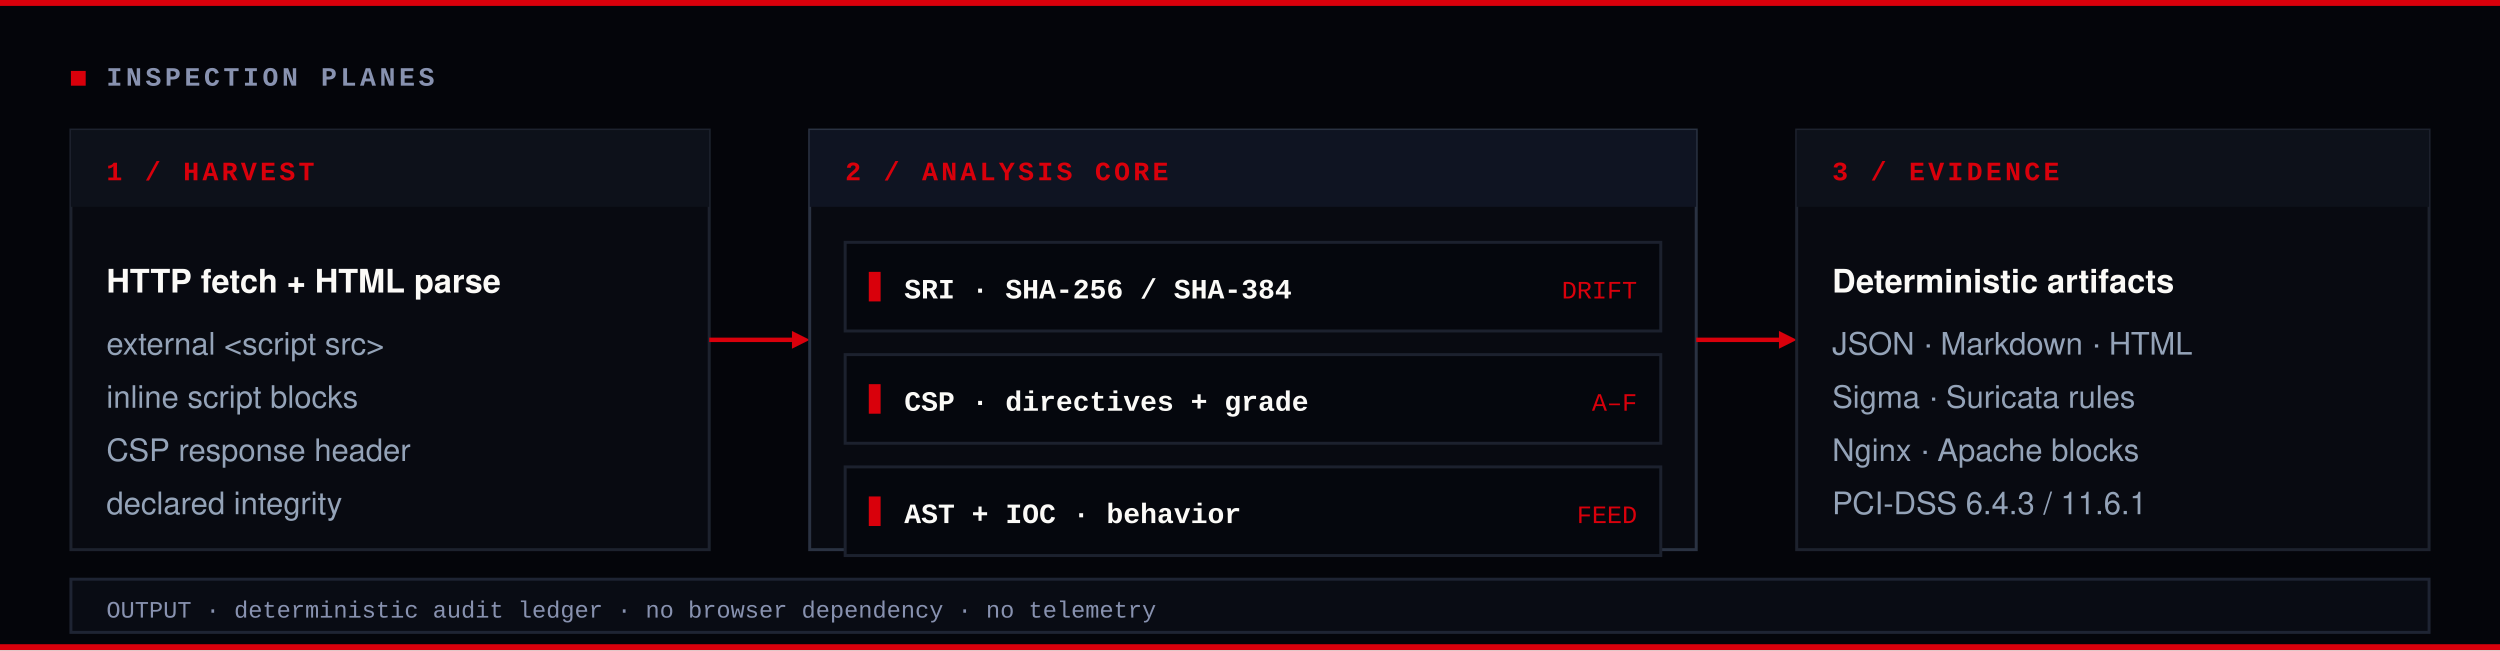
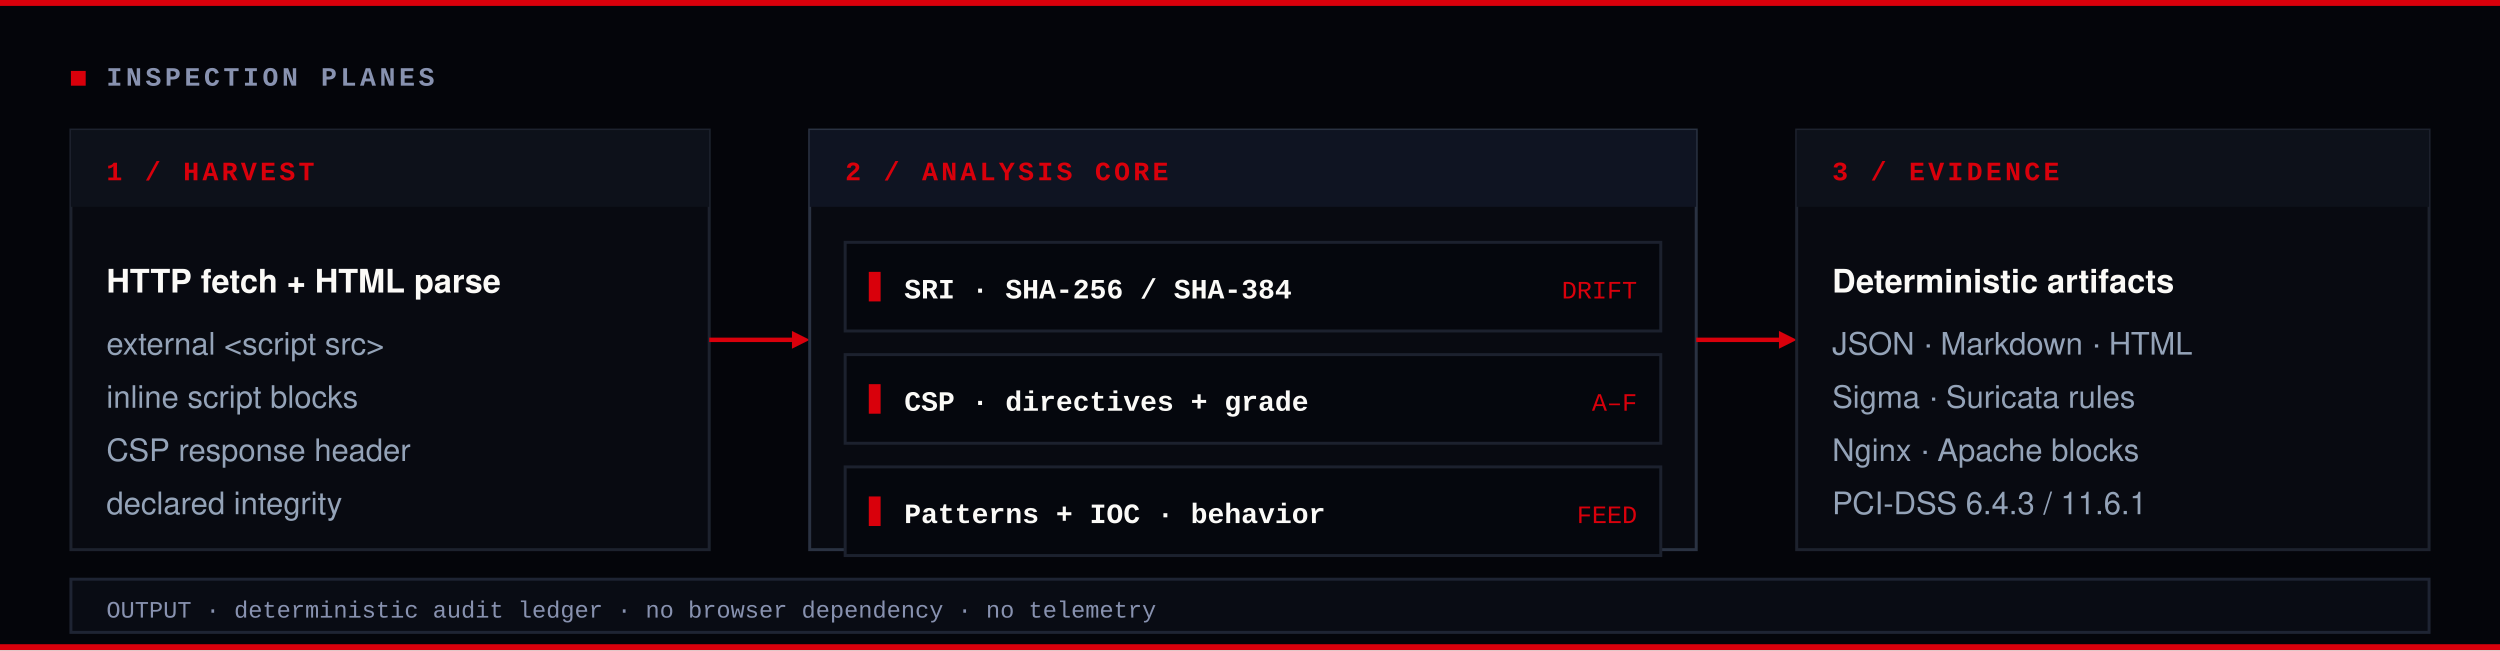
<svg xmlns="http://www.w3.org/2000/svg" viewBox="0 0 846 220" width="846" height="220" role="img" aria-label="ScriptSentinel inspection planes: HTTP harvest, cryptographic and CSP analysis, behavioral scanning, and actionable evidence.">
  <style>
    .mono { font-family: ui-monospace, SFMono-Regular, "SF Mono", Menlo, Consolas, "Liberation Mono", monospace; }
    .sans { font-family: "Segoe UI", "Helvetica Neue", Helvetica, Arial, sans-serif; }
  </style>
  <rect width="846" height="220" fill="#04050a" />
  <rect width="846" height="2" fill="#d9000b" />
  <rect x="24" y="24" width="5" height="5" fill="#d9000b" />
  <text x="36" y="29" class="mono" font-size="9" font-weight="700" fill="#8892b0" letter-spacing="1.2">INSPECTION PLANES</text>
  <g transform="translate(24 44)">
    <rect width="216" height="142" fill="#080a11" stroke="#1d222e" stroke-width="1" />
    <rect width="216" height="26" fill="#0d111a" />
    <text x="12" y="17" class="mono" font-size="9" font-weight="700" fill="#d9000b" letter-spacing="1.1">1 / HARVEST</text>
    <text x="12" y="55" class="sans" font-size="11" font-weight="600" fill="#fbfaf7">HTTP fetch + HTML parse</text>
    <text x="12" y="76" class="sans" font-size="10.5" fill="#94a3b8">external &lt;script src&gt;</text>
    <text x="12" y="94" class="sans" font-size="10.5" fill="#94a3b8">inline script blocks</text>
    <text x="12" y="112" class="sans" font-size="10.5" fill="#94a3b8">CSP response header</text>
    <text x="12" y="130" class="sans" font-size="10.5" fill="#94a3b8">declared integrity</text>
  </g>
  <g transform="translate(240 115)">
    <line x1="0" y1="0" x2="28" y2="0" stroke="#d9000b" stroke-width="1.5" />
    <path d="M28 -3 L34 0 L28 3 Z" fill="#d9000b" />
  </g>
  <g transform="translate(274 44)">
    <rect width="300" height="142" fill="#080a11" stroke="#2a3242" stroke-width="1" />
    <rect width="300" height="26" fill="#0f1422" />
    <text x="12" y="17" class="mono" font-size="9" font-weight="700" fill="#d9000b" letter-spacing="1.1">2 / ANALYSIS CORE</text>
    <g transform="translate(12 38)">
      <rect width="276" height="30" fill="#05070d" stroke="#1c212e" stroke-width="1" />
      <rect x="8" y="10" width="4" height="10" fill="#d9000b" />
      <text x="20" y="19" class="mono" font-size="9.5" font-weight="600" fill="#fbfaf7">SRI · SHA-256 / SHA-384</text>
      <text x="268" y="19" text-anchor="end" class="mono" font-size="8.5" fill="#d9000b">DRIFT</text>
    </g>
    <g transform="translate(12 76)">
      <rect width="276" height="30" fill="#05070d" stroke="#1c212e" stroke-width="1" />
      <rect x="8" y="10" width="4" height="10" fill="#d9000b" />
      <text x="20" y="19" class="mono" font-size="9.5" font-weight="600" fill="#fbfaf7">CSP · directives + grade</text>
      <text x="268" y="19" text-anchor="end" class="mono" font-size="8.5" fill="#d9000b">A–F</text>
    </g>
    <g transform="translate(12 114)">
      <rect width="276" height="30" fill="#05070d" stroke="#1c212e" stroke-width="1" />
      <rect x="8" y="10" width="4" height="10" fill="#d9000b" />
-       <text x="20" y="19" class="mono" font-size="9.5" font-weight="600" fill="#fbfaf7">AST + IOC · behavior</text>
+       <text x="20" y="19" class="mono" font-size="9.5" font-weight="600" fill="#fbfaf7">Patterns + IOC · behavior</text>
      <text x="268" y="19" text-anchor="end" class="mono" font-size="8.5" fill="#d9000b">FEED</text>
    </g>
  </g>
  <g transform="translate(574 115)">
    <line x1="0" y1="0" x2="28" y2="0" stroke="#d9000b" stroke-width="1.5" />
    <path d="M28 -3 L34 0 L28 3 Z" fill="#d9000b" />
  </g>
  <g transform="translate(608 44)">
    <rect width="214" height="142" fill="#080a11" stroke="#1d222e" stroke-width="1" />
    <rect width="214" height="26" fill="#0d111a" />
    <text x="12" y="17" class="mono" font-size="9" font-weight="700" fill="#d9000b" letter-spacing="1.1">3 / EVIDENCE</text>
    <text x="12" y="55" class="sans" font-size="11" font-weight="600" fill="#fbfaf7">Deterministic artifacts</text>
    <text x="12" y="76" class="sans" font-size="10.5" fill="#94a3b8">JSON · Markdown · HTML</text>
    <text x="12" y="94" class="sans" font-size="10.5" fill="#94a3b8">Sigma · Suricata rules</text>
    <text x="12" y="112" class="sans" font-size="10.5" fill="#94a3b8">Nginx · Apache blocks</text>
    <text x="12" y="130" class="sans" font-size="10.5" fill="#94a3b8">PCI-DSS 6.4.3 / 11.6.1</text>
  </g>
  <rect x="24" y="196" width="798" height="18" fill="#090c14" stroke="#1e2433" stroke-width="1" />
  <text x="36" y="209" class="mono" font-size="8" fill="#8892b0">OUTPUT · deterministic audit ledger · no browser dependency · no telemetry</text>
  <rect x="0" y="218" width="846" height="2" fill="#d9000b" />
</svg>
